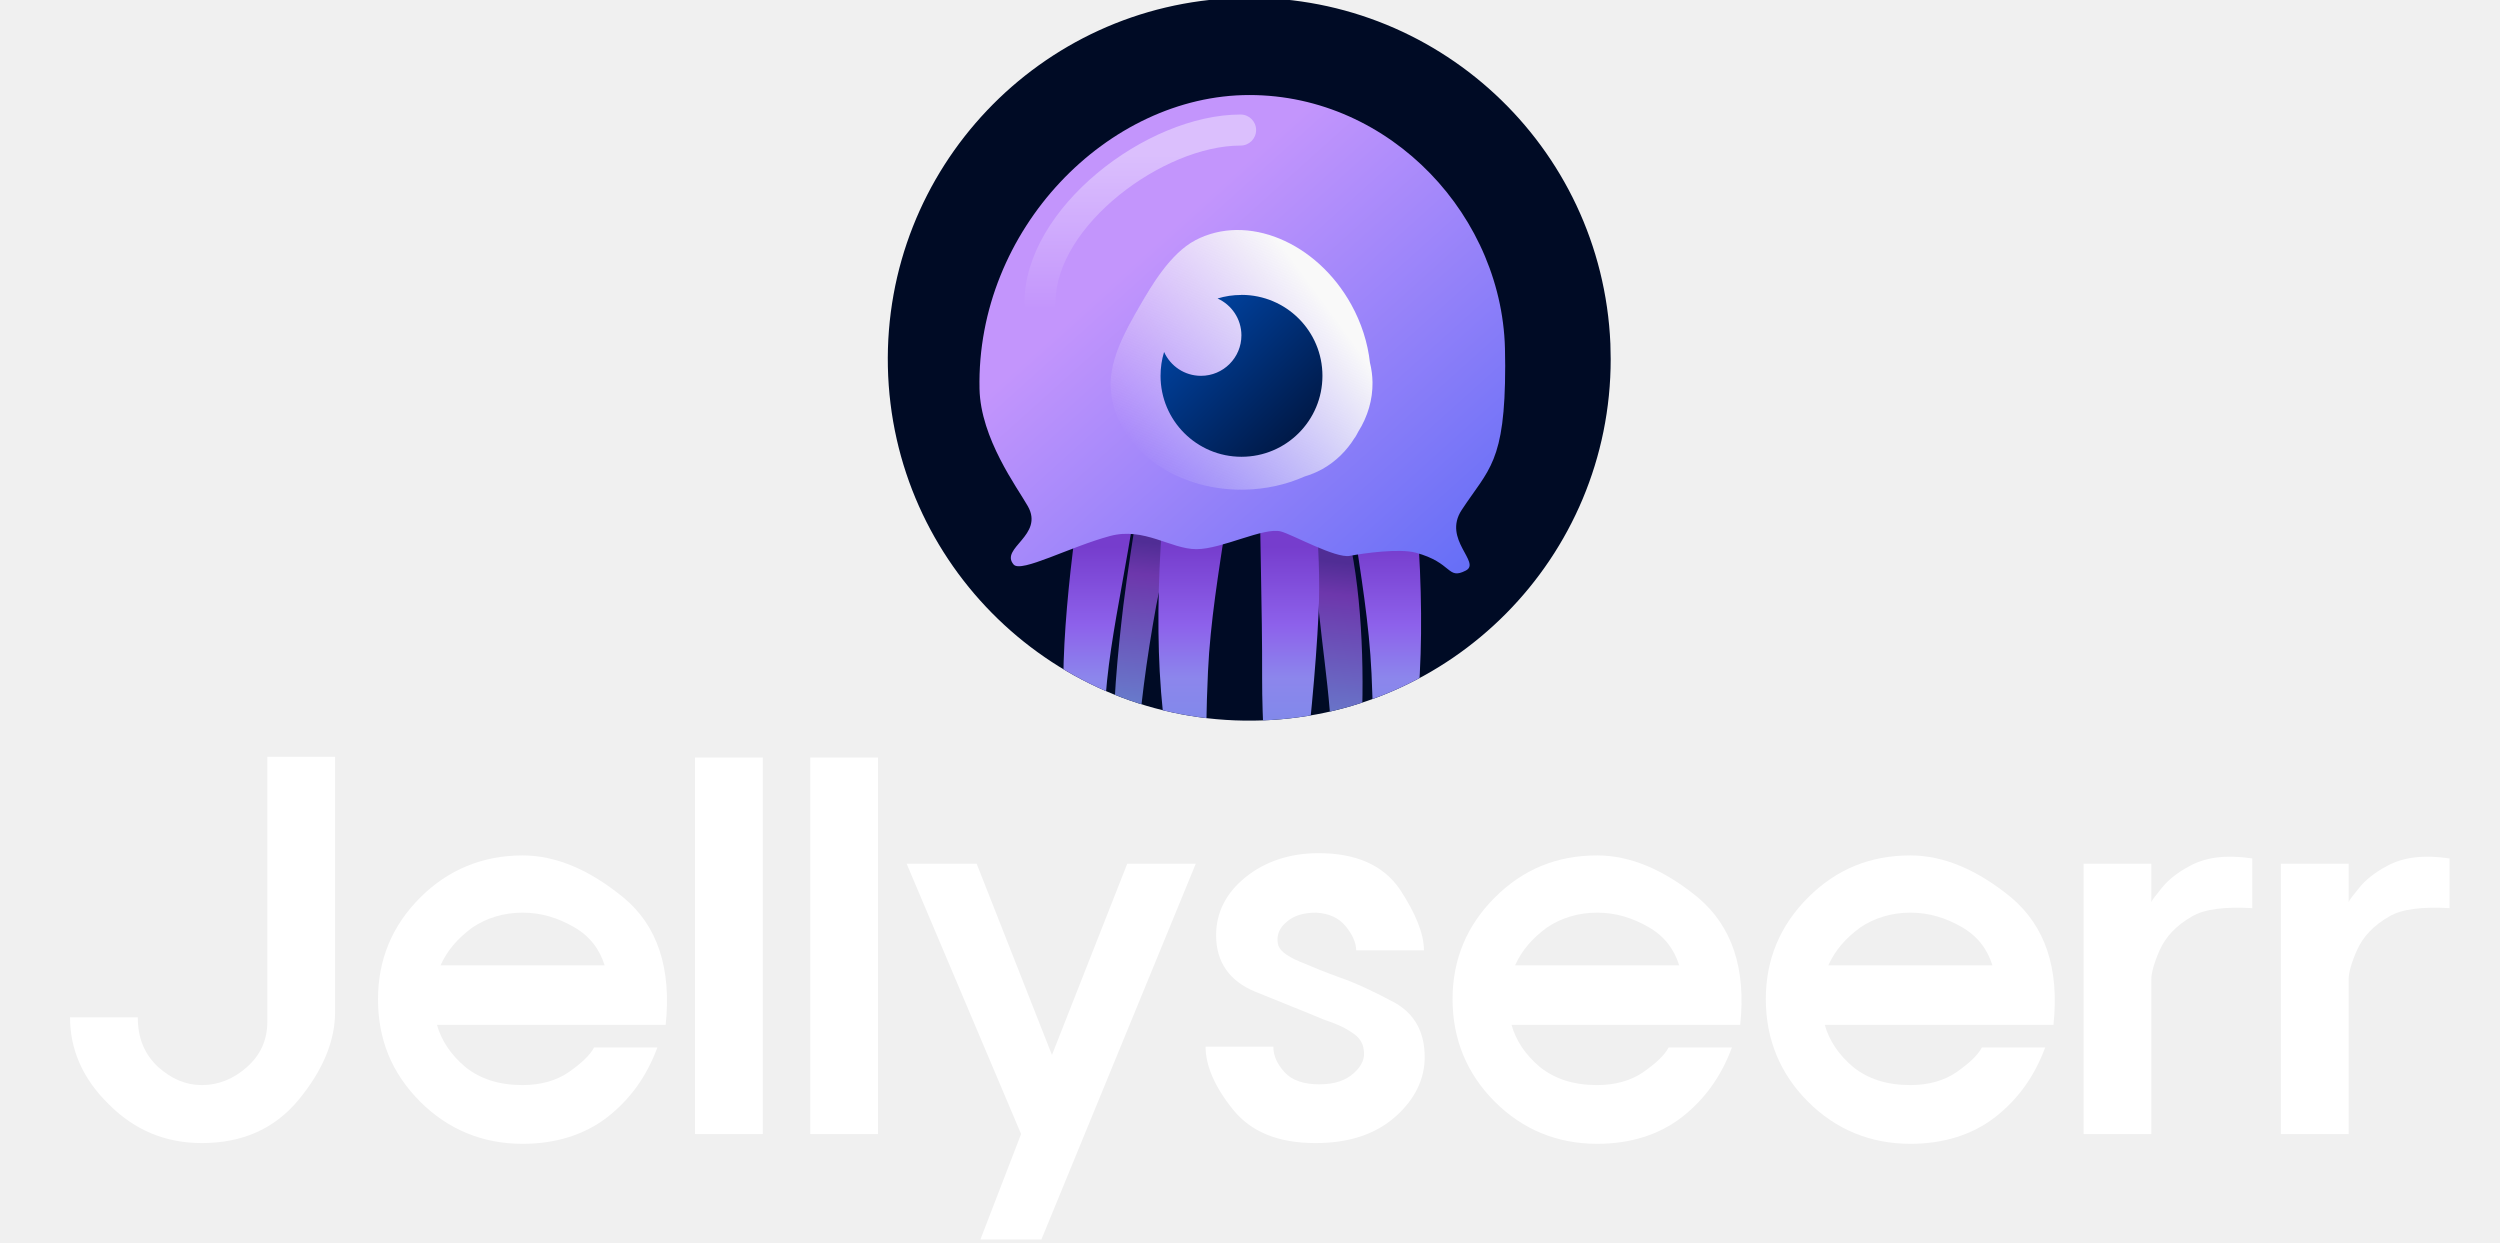
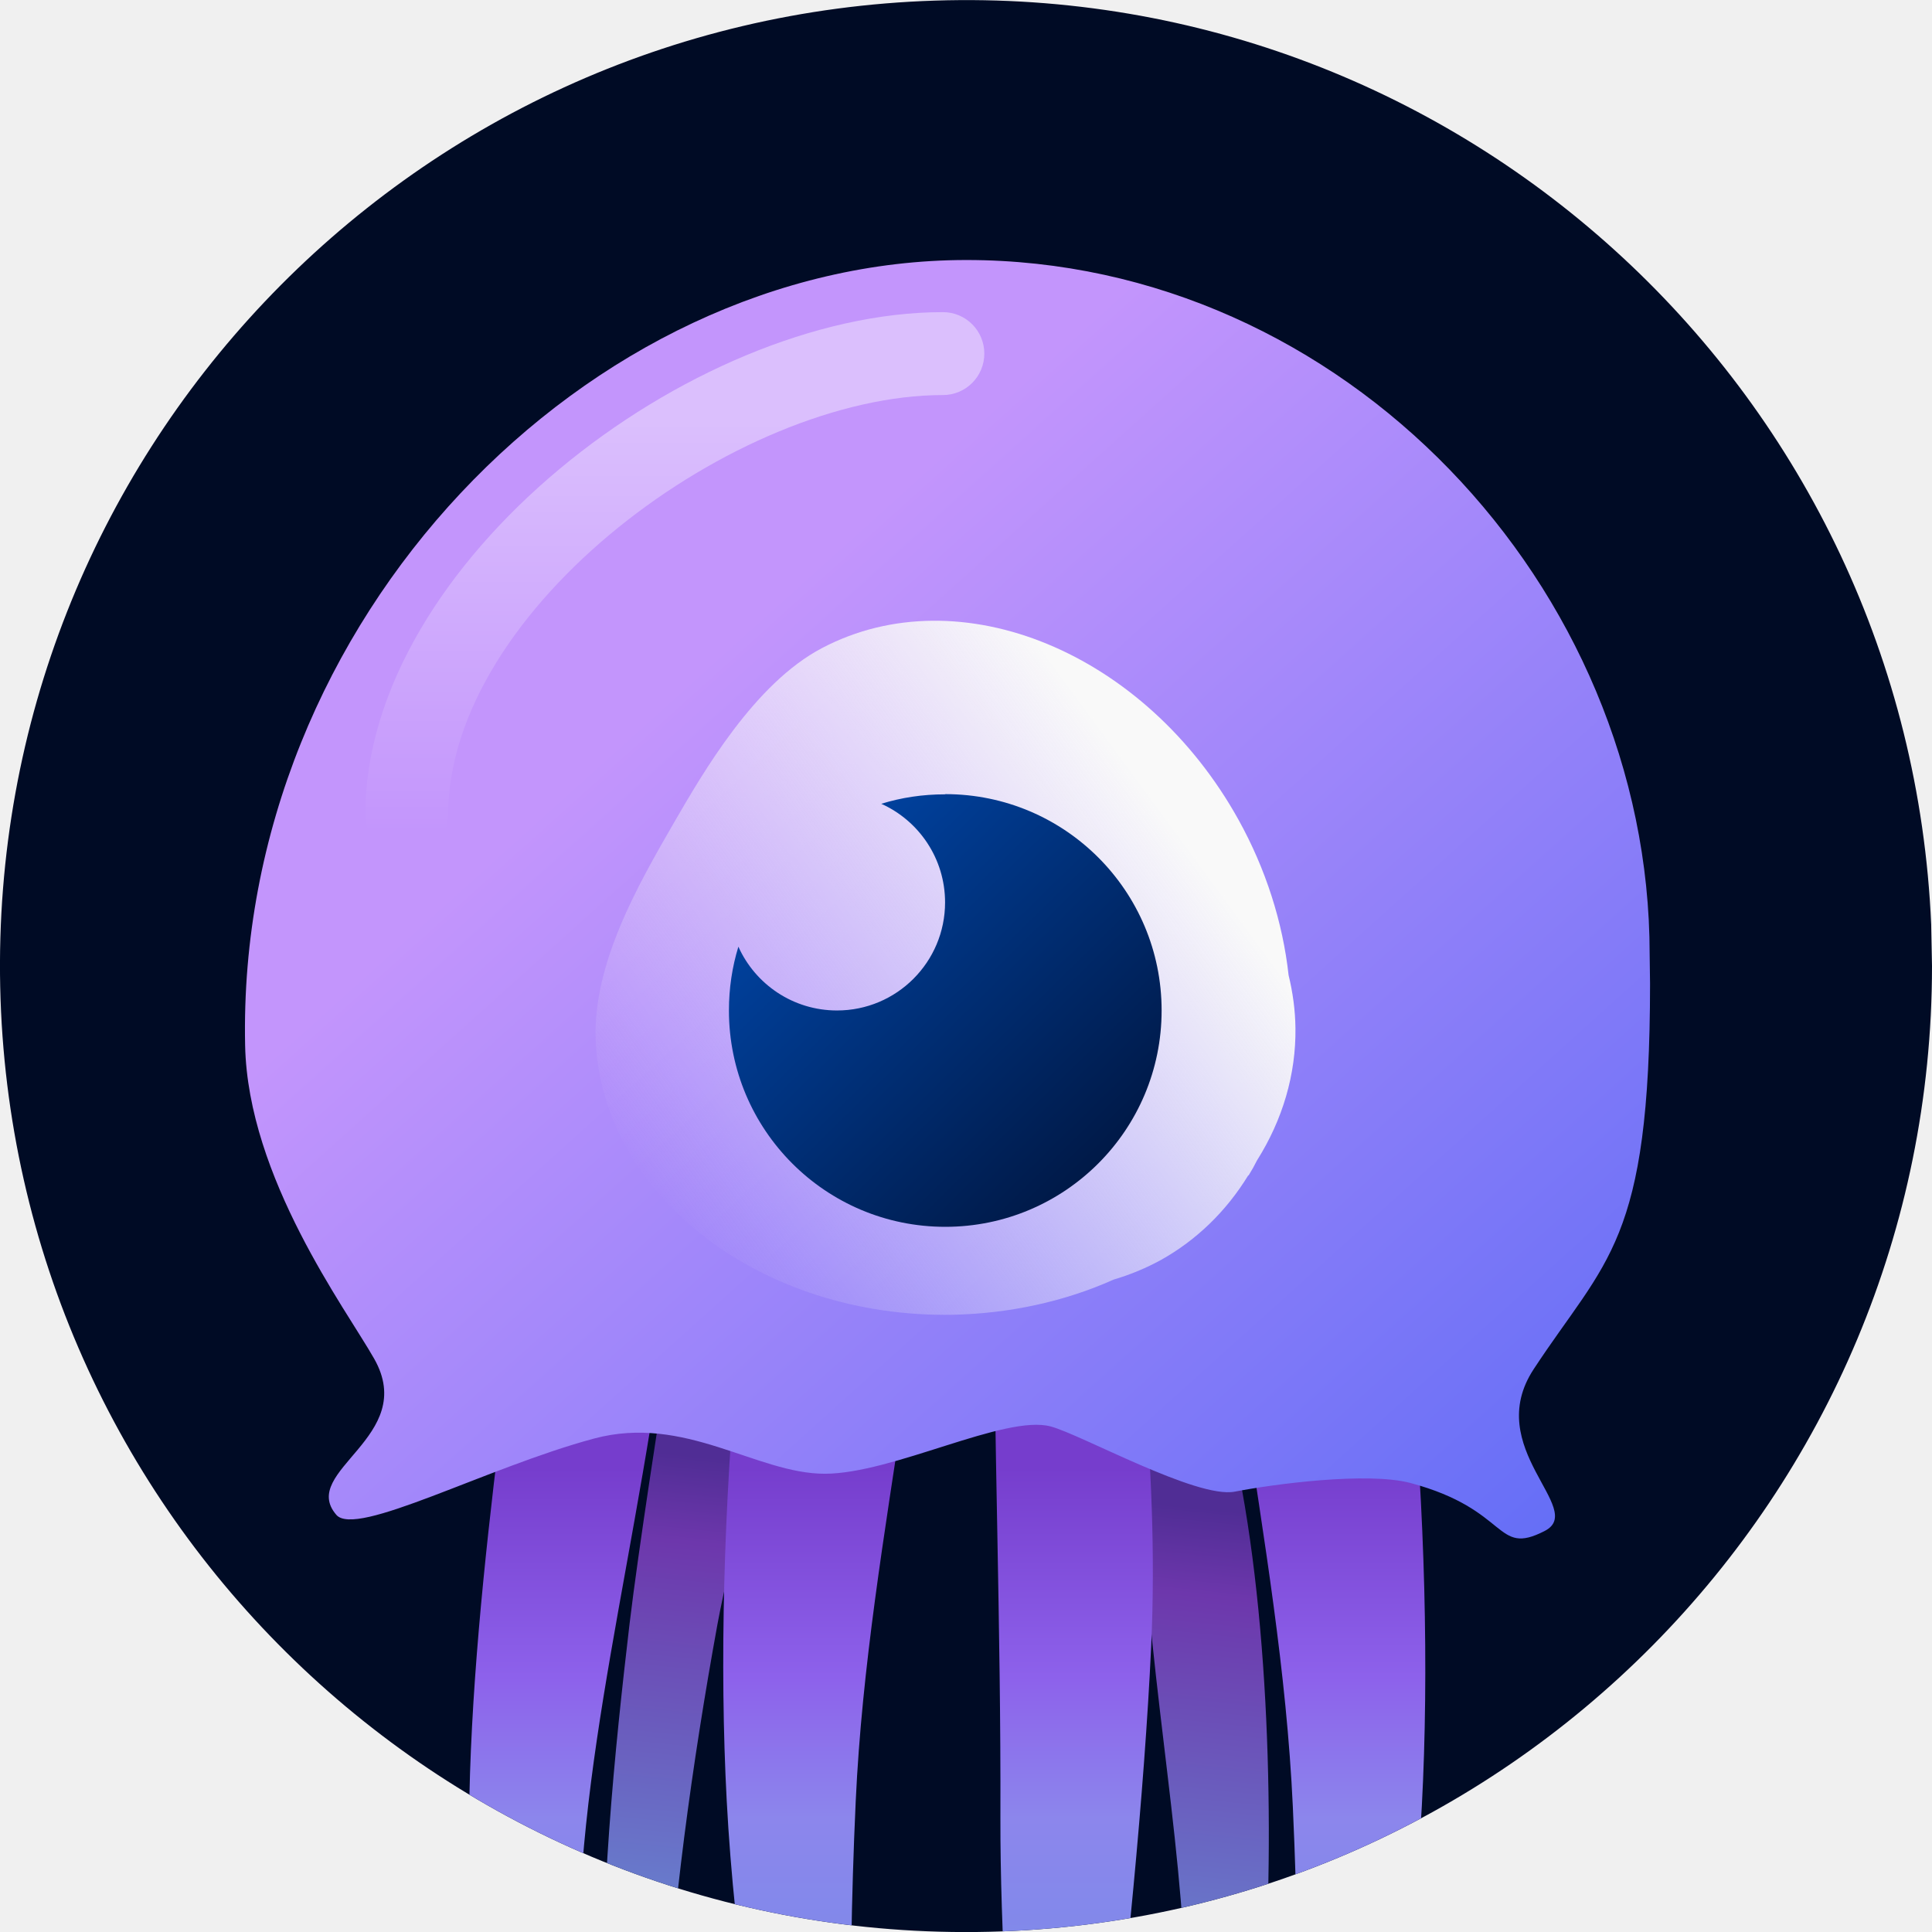
- <svg xmlns="http://www.w3.org/2000/svg" xmlns:xlink="http://www.w3.org/1999/xlink" id="Layer_1" data-name="Layer 1" viewBox="0 0 332 165">
+ <svg xmlns="http://www.w3.org/2000/svg" xmlns:xlink="http://www.w3.org/1999/xlink" id="Layer_1" data-name="Layer 1" viewBox="0 0 96 96">
  <defs>
    <style>
      .cls-1 {
        fill: url(#linear-gradient-8);
        fill-rule: evenodd;
      }

-       .cls-1, .cls-2, .cls-3, .cls-4, .cls-5, .cls-6, .cls-7, .cls-8, .cls-9, .cls-10, .cls-11, .cls-12, .cls-13 {
+       .cls-1, .cls-2, .cls-3, .cls-4, .cls-5, .cls-6, .cls-7, .cls-8, .cls-9, .cls-10, .cls-11, .cls-12 {
        stroke-width: 0px;
      }

      .cls-2 {
        fill: url(#linear-gradient);
      }

      .cls-3 {
        fill: url(#linear-gradient-6);
-       }
- 
-       .cls-14, .cls-6 {
-         isolation: isolate;
      }

      .cls-4 {
        fill: url(#linear-gradient-5);
      }

      .cls-5 {
        fill: none;
      }

      .cls-6 {
        fill: #000b25;
+         isolation: isolate;
      }

      .cls-7 {
        fill: url(#linear-gradient-2);
      }

      .cls-8 {
        fill: url(#linear-gradient-7);
      }

      .cls-9 {
        fill: url(#linear-gradient-3);
      }

-       .cls-15 {
+       .cls-13 {
        clip-path: url(#clippath);
      }

      .cls-10 {
        fill: url(#linear-gradient-9);
      }

      .cls-11 {
-         fill: #fff;
+         fill: url(#linear-gradient-10);
      }

      .cls-12 {
-         fill: url(#linear-gradient-10);
-       }
- 
-       .cls-13 {
        fill: url(#linear-gradient-4);
      }
    </style>
    <clipPath id="clippath">
-       <path class="cls-5" d="M213.9,47.7c0,26.31-21.18,47.71-47.48,48-26.31.28-47.94-20.67-48.51-46.97C117.35,22.43,138.06.57,164.36-.27c26.3-.85,48.37,19.63,49.5,45.92" />
+       <path class="cls-5" d="M96,48c0,26.31-21.18,47.71-47.48,48C22.21,96.28.58,75.33.01,49.03-.55,22.73,20.16.87,46.46.03c26.3-.85,48.37,19.63,49.5,45.92" />
    </clipPath>
-     <linearGradient id="linear-gradient" x1="-2069.96" y1="3162.59" x2="-2072.49" y2="3187" gradientTransform="translate(3775.33 -5462.46) scale(1.75)" gradientUnits="userSpaceOnUse">
+     <linearGradient id="linear-gradient" x1="-2288.19" y1="3162.77" x2="-2290.72" y2="3187.18" gradientTransform="translate(4039.33 -5462.46) scale(1.75)" gradientUnits="userSpaceOnUse">
      <stop offset="0" stop-color="#502d95" />
      <stop offset=".1" stop-color="#6d37ac" />
      <stop offset=".57" stop-color="#6786d1" />
    </linearGradient>
-     <linearGradient id="linear-gradient-2" x1="-2055.3" y1="3164.11" x2="-2057.83" y2="3188.53" xlink:href="#linear-gradient" />
-     <linearGradient id="linear-gradient-3" x1="-1666.03" y1="2952.24" x2="-1666.03" y2="2974.45" gradientTransform="translate(3715.06 -6186.12) scale(2.12)" gradientUnits="userSpaceOnUse">
+     <linearGradient id="linear-gradient-2" x1="-2273.52" y1="3164.28" x2="-2276.05" y2="3188.7" xlink:href="#linear-gradient" />
+     <linearGradient id="linear-gradient-3" x1="-1907.6" y1="2952.38" x2="-1907.6" y2="2974.59" gradientTransform="translate(4109.3 -6186.12) scale(2.12)" gradientUnits="userSpaceOnUse">
      <stop offset="0" stop-color="#763dcd" />
      <stop offset=".22" stop-color="#8d61eb" />
      <stop offset=".37" stop-color="#8c86ec" />
      <stop offset=".64" stop-color="#748ce8" />
      <stop offset=".9" stop-color="#6ba1e6" />
    </linearGradient>
-     <linearGradient id="linear-gradient-4" x1="-1677.16" x2="-1677.16" xlink:href="#linear-gradient-3" />
-     <linearGradient id="linear-gradient-5" x1="-1682.95" x2="-1682.95" xlink:href="#linear-gradient-3" />
-     <linearGradient id="linear-gradient-6" x1="-1671.78" x2="-1671.78" y2="2974.45" xlink:href="#linear-gradient-3" />
-     <linearGradient id="linear-gradient-7" x1="-1538.83" y1="3099.06" x2="-1510.97" y2="3130.02" gradientTransform="translate(2904.48 -5512.01) scale(1.79)" gradientUnits="userSpaceOnUse">
+     <linearGradient id="linear-gradient-4" x1="-1918.74" x2="-1918.74" y2="2974.59" xlink:href="#linear-gradient-3" />
+     <linearGradient id="linear-gradient-5" x1="-1924.52" x2="-1924.52" y2="2974.59" xlink:href="#linear-gradient-3" />
+     <linearGradient id="linear-gradient-6" x1="-1913.35" x2="-1913.35" y2="2974.59" xlink:href="#linear-gradient-3" />
+     <linearGradient id="linear-gradient-7" x1="-1760.05" y1="3099.23" x2="-1732.19" y2="3130.18" gradientTransform="translate(3182.56 -5512.01) scale(1.79)" gradientUnits="userSpaceOnUse">
      <stop offset="0" stop-color="#c395fc" />
      <stop offset="1" stop-color="#4f65f5" />
    </linearGradient>
-     <linearGradient id="linear-gradient-8" x1="-1467.37" y1="6519.23" x2="-1467.37" y2="6559.87" gradientTransform="translate(899.79 -3304.43) scale(.51)" gradientUnits="userSpaceOnUse">
+     <linearGradient id="linear-gradient-8" x1="-1360.35" y1="6519.82" x2="-1360.35" y2="6560.46" gradientTransform="translate(727.31 -3304.43) scale(.51)" gradientUnits="userSpaceOnUse">
      <stop offset="0" stop-color="#fff" stop-opacity=".4" />
      <stop offset="1" stop-color="#fff" stop-opacity="0" />
    </linearGradient>
-     <linearGradient id="linear-gradient-9" x1="-1443.84" y1="4188.98" x2="-1468.93" y2="4207.42" gradientTransform="translate(1648.85 -4232.25) scale(1.02)" gradientUnits="userSpaceOnUse">
+     <linearGradient id="linear-gradient-9" x1="-1566.33" y1="4189.27" x2="-1591.42" y2="4207.71" gradientTransform="translate(1655.89 -4232.25) scale(1.02)" gradientUnits="userSpaceOnUse">
      <stop offset="0" stop-color="#f9f9f9" />
      <stop offset="1" stop-color="#f9f9f9" stop-opacity="0" />
    </linearGradient>
-     <linearGradient id="linear-gradient-10" x1="-1177.89" y1="3503.42" x2="-1165.76" y2="3515.8" gradientTransform="translate(1841.69 -4967.71) scale(1.43)" gradientUnits="userSpaceOnUse">
+     <linearGradient id="linear-gradient-10" x1="-1366.19" y1="3503.63" x2="-1354.06" y2="3516.01" gradientTransform="translate(1993.05 -4967.71) scale(1.43)" gradientUnits="userSpaceOnUse">
      <stop offset="0" stop-color="#0043a2" />
      <stop offset="1" stop-color="#00133a" />
    </linearGradient>
  </defs>
-   <g class="cls-14">
-     <path class="cls-11" d="M32.8,141.7c1.8-1.6,2.7-3.6,2.7-6v-35.2h9v33.9c0,3.8-1.6,7.7-4.8,11.6-3.2,3.9-7.5,5.8-12.9,5.8-4.8,0-8.9-1.7-12.3-5.1-3.5-3.4-5.2-7.3-5.2-11.6h9c0,2.8.9,4.9,2.7,6.6,1.8,1.6,3.7,2.4,5.8,2.4,2.2,0,4.2-.8,6-2.4Z" />
-     <path class="cls-11" d="M58,136c.6,2.2,1.9,4.1,3.8,5.7,2,1.6,4.5,2.4,7.6,2.4,2.4,0,4.5-.6,6.1-1.7,1.7-1.2,2.8-2.2,3.4-3.3h8.4c-1.4,3.8-3.6,6.9-6.7,9.3-3,2.3-6.8,3.5-11.2,3.5-5.3,0-9.9-1.9-13.6-5.6-3.8-3.8-5.6-8.3-5.6-13.6s1.9-9.8,5.6-13.5,8.3-5.6,13.6-5.6c4.4,0,8.9,1.9,13.4,5.6s6.4,9.4,5.6,16.9h-30.4v-.1ZM80.3,128.2c-.7-2.2-2-3.9-4.1-5.1s-4.3-1.9-6.8-1.9-4.8.7-6.7,2c-1.9,1.4-3.3,3-4.2,5h21.8Z" />
-     <path class="cls-11" d="M101.3,150.6h-9v-50h9v50Z" />
-     <path class="cls-11" d="M116.6,150.6h-9v-50h9v50Z" />
-     <path class="cls-11" d="M120.4,114.7h9.3l10,25.4,10-25.4h9.1l-20.5,49.9h-8.1l5.4-14-15.2-35.9Z" />
-     <path class="cls-11" d="M178.7,123c-.9-1.1-2.2-1.7-3.9-1.8-1.7,0-3,.4-3.9,1.2-1,.8-1.4,1.8-1.2,2.9.1.8,1,1.6,2.9,2.4s3.6,1.5,5.3,2.1c2.3.8,4.8,2,7.4,3.4,2.6,1.5,3.9,3.9,3.9,7.2,0,2.9-1.3,5.6-3.9,7.9-2.6,2.3-6.1,3.5-10.6,3.5-5,0-8.6-1.5-11-4.5s-3.6-5.8-3.6-8.3h9c0,1.2.5,2.3,1.5,3.4,1,1.1,2.6,1.6,4.6,1.6s3.5-.5,4.6-1.5,1.5-2,1.3-3.1c-.1-.9-.6-1.7-1.6-2.3-1-.7-2.2-1.2-3.7-1.7-2.6-1.1-5.7-2.3-9.1-3.7-3.4-1.4-5.2-3.9-5.2-7.5,0-3,1.3-5.6,3.9-7.7,2.6-2.1,5.9-3.2,9.7-3.2,5,0,8.6,1.6,10.8,4.8,2.1,3.2,3.2,5.9,3.2,8.1h-9c0-1-.5-2.1-1.4-3.2Z" />
-     <path class="cls-11" d="M200.7,136c.6,2.2,1.9,4.1,3.8,5.7,2,1.6,4.5,2.4,7.6,2.4,2.4,0,4.5-.6,6.1-1.7,1.7-1.2,2.8-2.2,3.4-3.3h8.4c-1.4,3.8-3.6,6.9-6.7,9.3-3,2.3-6.8,3.5-11.2,3.5-5.3,0-9.9-1.9-13.6-5.6s-5.6-8.3-5.6-13.6,1.9-9.8,5.6-13.5c3.8-3.8,8.3-5.6,13.6-5.6,4.4,0,8.9,1.9,13.4,5.6,4.5,3.8,6.4,9.4,5.6,16.9h-30.4v-.1ZM223,128.2c-.7-2.2-2-3.9-4.1-5.1s-4.3-1.9-6.8-1.9-4.8.7-6.7,2c-1.9,1.4-3.3,3-4.2,5h21.8Z" />
-     <path class="cls-11" d="M242.3,136c.6,2.2,1.9,4.1,3.8,5.7,2,1.6,4.5,2.4,7.6,2.4,2.4,0,4.5-.6,6.1-1.7,1.7-1.2,2.8-2.2,3.4-3.3h8.4c-1.4,3.8-3.6,6.9-6.7,9.3-3,2.3-6.8,3.5-11.2,3.5-5.3,0-9.9-1.9-13.6-5.6s-5.6-8.3-5.6-13.6,1.9-9.8,5.6-13.5c3.8-3.8,8.3-5.6,13.6-5.6,4.4,0,8.9,1.9,13.4,5.6,4.5,3.8,6.4,9.4,5.6,16.9h-30.4v-.1ZM264.6,128.2c-.7-2.2-2-3.9-4.1-5.1s-4.3-1.9-6.8-1.9-4.8.7-6.7,2c-1.9,1.4-3.3,3-4.2,5h21.8Z" />
-     <path class="cls-11" d="M287.1,117.9c.8-1,2-2,3.7-2.9,2.2-1.2,4.9-1.5,8.3-1v6.6c-3.6-.2-6.3.1-8,1.1-2.1,1.2-3.5,2.7-4.3,4.5s-1.1,3.1-1.1,3.8v20.6h-9v-35.9h9v5.1c.1-.3.6-.9,1.4-1.9Z" />
-     <path class="cls-11" d="M313.3,117.9c.8-1,2-2,3.7-2.9,2.2-1.2,4.9-1.5,8.3-1v6.6c-3.6-.2-6.3.1-8,1.1-2.1,1.2-3.5,2.7-4.3,4.5s-1.1,3.1-1.1,3.8v20.6h-9v-35.9h9v5.1c.1-.3.6-.9,1.4-1.9Z" />
-   </g>
-   <g>
-     <path id="path10669-9-1-9-9-9" class="cls-6" d="M213.9,47.7c0,26.31-21.18,47.71-47.48,48-26.31.28-47.94-20.67-48.51-46.97C117.35,22.43,138.06.57,164.36-.27c26.3-.85,48.37,19.63,49.5,45.92" />
-     <g class="cls-15">
-       <g>
-         <g id="g6130-1-5-2-8-6">
-           <path id="rect1318-7-5-3-3-5-9-9-8-5-7-5-2-3-7-5-7-0" class="cls-2" d="M155.85,70.39l-5.06-1.13s-1.17,7.43-1.61,11.15c-.71,6.02-1.57,14.34-1.23,20.71.37,7.01,2.29,13.76,2.92,13.76s-.34-4.29.1-13.75c.29-6.3,1.33-13.87,2.58-20.72.62-3.38,2.42-10.02,2.42-10.02h-.12Z" />
-           <path id="rect1318-7-5-3-2-9-6-5-0-9-1-8-7-1-9-7-6-1-49-4-2-4" class="cls-7" d="M177.21,69.86h1.55c2.08,7.76,2.47,18.96,2.02,27.4-.49,9.29-3.03,18.23-3.87,18.23s.45-5.69-.13-18.21c-.39-8.35-2.16-16.2-2.35-27.41h2.78Z" />
-         </g>
-         <g id="g33645-2-2-8-7-6-64-4-7-0-8-1">
-           <path id="rect1318-7-5-3-2-9-6-5-0-9-1-8-7-1-9-0-9-6-5-2-0" class="cls-9" d="M181.89,45.56h2.49c3.33,12.42,4.89,30.36,4.17,43.88-.79,14.88-4.85,29.2-6.2,29.2s.71-9.11-.21-29.17c-.62-13.38-4.41-25.95-4.7-43.91h4.46-.01Z" />
-           <path id="rect1318-7-5-3-2-7-1-8-9-8-6-5-8-0-1-3-0-5-4-9-9-4" class="cls-13" d="M160.67,45.29h-2.49c-3.33,12.42-4.89,30.36-4.17,43.88.79,14.88,4.85,29.2,6.2,29.2s-.71-9.11.21-29.17c.62-13.38,4.41-25.95,4.7-43.91h-4.46,0Z" />
-           <path id="rect1318-7-5-3-3-5-9-9-8-5-7-4-0-3-4-9-8" class="cls-4" d="M152.98,39.65l-5.67-2.02s-2.08,13.26-2.87,19.92c-1.26,10.75-3.75,25.61-3.14,36.99.67,12.53,4.09,24.58,5.22,24.58s-.6-7.67.18-24.56c.52-11.26,3.97-21.94,5.14-37.01.47-5.99,1.37-17.9,1.37-17.9h-.23Z" />
-           <path id="rect1318-7-5-3-8-6-4-6-9-2-6-9-4-62-4-0-6-6-7" class="cls-3" d="M171.71,45.56l-5.11.87s.68,9.93.68,15.58c0,9.16.36,18.42.33,28.03-.03,11.05,1.81,29.55,2.77,29.55s4.06-23.82,4.72-38.06c.44-9.5-.97-17.84-1.22-23.52-.22-5.06-.93-11.88-.93-11.88l-1.25-.58h0Z" />
-         </g>
-         <path id="path354-3-3-0-0-7-7-5-6-8-3-92-0-0" class="cls-8" d="M199.89,48.58c0,12.9-2.19,13.68-5.78,19.15-2.58,3.92,2.64,6.96.55,8.04-2.5,1.29-1.71-1.05-6.67-2.38-2.15-.57-6.84.06-8.74.43-1.88.36-7.61-2.83-9.14-3.24-2.27-.61-7.84,2.35-11.23,2.35s-6.94-2.96-11.46-1.75c-5.36,1.44-11.83,4.94-12.81,3.79-1.88-2.19,4.1-3.86,1.88-7.76-1.4-2.47-6.27-8.98-6.41-15.56-.45-21.16,17.07-39.03,35.84-39.03s33.95,16.28,33.95,34.49" />
-         <path id="path263-7-9-9-4-2-7-7-0-2-2-8" class="cls-1" d="M164.75,19.33c-10.25,0-24.58,10.61-24.58,20.86,0,1.14-.92,2.06-2.06,2.06s-2.06-.92-2.06-2.06c0-12.52,16.17-24.98,28.7-24.98,1.14,0,2.06.92,2.06,2.06s-.92,2.06-2.06,2.06Z" />
-         <path id="path354-6-6-5-8-1-1-2-1-4-8-1-2-4-7-6" class="cls-10" d="M179.92,58.11c-1.09,1.78-2.57,3.21-4.32,4.19-.75.41-1.54.74-2.36.98-2.45,1.1-5.2,1.69-7.99,1.75-9.53.17-17.44-5.92-17.75-13.65-.15-3.79,2.11-7.72,3.86-10.75,1.48-2.56,4.03-6.97,7.39-8.73,6.85-3.6,16.08.21,20.7,8.55,1.34,2.42,2.19,5.07,2.48,7.71.21.86.33,1.74.34,2.62.03,2.29-.63,4.55-1.91,6.58-.13.26-.27.51-.42.75h-.02Z" />
-         <path id="path259-2-6-4-6-7-0-1-0-5-9-4-7-1-5-7-6-2" class="cls-12" d="M164.87,39.16c5.94,0,10.75,4.81,10.75,10.75s-4.81,10.75-10.75,10.75-10.75-4.81-10.75-10.75c0-1.1.16-2.16.47-3.17.84,1.87,2.72,3.17,4.9,3.17,2.97,0,5.37-2.41,5.37-5.37,0-2.18-1.3-4.06-3.17-4.9,1-.31,2.06-.47,3.17-.47h.01Z" />
+   <path id="path10669-9-1-9-9-9" class="cls-6" d="M96,48c0,26.31-21.18,47.71-47.48,48C22.21,96.28.58,75.33.01,49.03-.55,22.73,20.16.87,46.46.03c26.3-.85,48.37,19.63,49.5,45.92" />
+   <g class="cls-13">
+     <g>
+       <g id="g6130-1-5-2-8-6">
+         <path id="rect1318-7-5-3-3-5-9-9-8-5-7-5-2-3-7-5-7-0" class="cls-2" d="M37.95,70.69l-5.06-1.13s-1.17,7.43-1.61,11.15c-.71,6.02-1.57,14.34-1.23,20.71.37,7.01,2.29,13.76,2.92,13.76s-.34-4.29.1-13.75c.29-6.3,1.33-13.87,2.58-20.72.62-3.38,2.42-10.02,2.42-10.02h-.12Z" />
+         <path id="rect1318-7-5-3-2-9-6-5-0-9-1-8-7-1-9-7-6-1-49-4-2-4" class="cls-7" d="M59.31,70.16h1.55c2.08,7.76,2.47,18.96,2.02,27.4-.49,9.29-3.03,18.23-3.87,18.23s.45-5.69-.13-18.21c-.39-8.35-2.16-16.2-2.35-27.41h2.78Z" />
      </g>
+       <g id="g33645-2-2-8-7-6-64-4-7-0-8-1">
+         <path id="rect1318-7-5-3-2-9-6-5-0-9-1-8-7-1-9-0-9-6-5-2-0" class="cls-9" d="M63.99,45.86h2.49c3.33,12.42,4.89,30.36,4.17,43.88-.79,14.88-4.85,29.2-6.2,29.2s.71-9.11-.21-29.17c-.62-13.38-4.41-25.95-4.7-43.91h4.46-.01Z" />
+         <path id="rect1318-7-5-3-2-7-1-8-9-8-6-5-8-0-1-3-0-5-4-9-9-4" class="cls-12" d="M42.77,45.59h-2.49c-3.33,12.42-4.89,30.36-4.17,43.88.79,14.88,4.85,29.2,6.2,29.2s-.71-9.11.21-29.17c.62-13.38,4.41-25.95,4.7-43.91h-4.46,0Z" />
+         <path id="rect1318-7-5-3-3-5-9-9-8-5-7-4-0-3-4-9-8" class="cls-4" d="M35.08,39.95l-5.67-2.02s-2.08,13.26-2.87,19.92c-1.26,10.75-3.75,25.61-3.14,36.99.67,12.53,4.09,24.58,5.22,24.58s-.6-7.67.18-24.56c.52-11.26,3.97-21.94,5.14-37.01.47-5.99,1.37-17.9,1.37-17.9h-.23Z" />
+         <path id="rect1318-7-5-3-8-6-4-6-9-2-6-9-4-62-4-0-6-6-7" class="cls-3" d="M53.81,45.86l-5.11.87s.68,9.93.68,15.58c0,9.16.36,18.42.33,28.03-.03,11.05,1.81,29.55,2.77,29.55s4.06-23.82,4.72-38.06c.44-9.5-.97-17.84-1.22-23.52-.22-5.06-.93-11.88-.93-11.88l-1.25-.58h0Z" />
+       </g>
+       <path id="path354-3-3-0-0-7-7-5-6-8-3-92-0-0" class="cls-8" d="M81.99,48.88c0,12.9-2.19,13.68-5.78,19.15-2.58,3.92,2.64,6.96.55,8.04-2.5,1.29-1.71-1.05-6.67-2.38-2.15-.57-6.84.06-8.74.43-1.88.36-7.61-2.83-9.14-3.24-2.27-.61-7.84,2.35-11.23,2.35s-6.94-2.96-11.46-1.75c-5.36,1.44-11.83,4.94-12.81,3.79-1.88-2.19,4.1-3.86,1.88-7.76-1.4-2.47-6.27-8.98-6.41-15.56-.45-21.16,17.07-39.03,35.84-39.03s33.95,16.28,33.95,34.49" />
+       <path id="path263-7-9-9-4-2-7-7-0-2-2-8" class="cls-1" d="M46.85,19.63c-10.25,0-24.58,10.61-24.58,20.86,0,1.14-.92,2.06-2.06,2.06s-2.06-.92-2.06-2.06c0-12.52,16.17-24.98,28.7-24.98,1.14,0,2.06.92,2.06,2.06s-.92,2.06-2.06,2.06Z" />
+       <path id="path354-6-6-5-8-1-1-2-1-4-8-1-2-4-7-6" class="cls-10" d="M62.02,58.41c-1.09,1.78-2.57,3.21-4.32,4.19-.75.41-1.54.74-2.36.98-2.45,1.1-5.2,1.69-7.99,1.75-9.53.17-17.44-5.92-17.75-13.65-.15-3.79,2.11-7.72,3.86-10.75,1.48-2.56,4.03-6.97,7.39-8.73,6.85-3.6,16.08.21,20.7,8.55,1.34,2.42,2.19,5.07,2.48,7.71.21.86.33,1.74.34,2.62.03,2.29-.63,4.55-1.91,6.58-.13.26-.27.51-.42.75h-.02Z" />
+       <path id="path259-2-6-4-6-7-0-1-0-5-9-4-7-1-5-7-6-2" class="cls-11" d="M46.97,39.46c5.94,0,10.75,4.81,10.75,10.75s-4.81,10.75-10.75,10.75-10.75-4.81-10.75-10.75c0-1.1.16-2.16.47-3.17.84,1.87,2.72,3.17,4.9,3.17,2.97,0,5.37-2.41,5.37-5.37,0-2.18-1.3-4.06-3.17-4.9,1-.31,2.06-.47,3.17-.47h.01Z" />
    </g>
  </g>
</svg>
